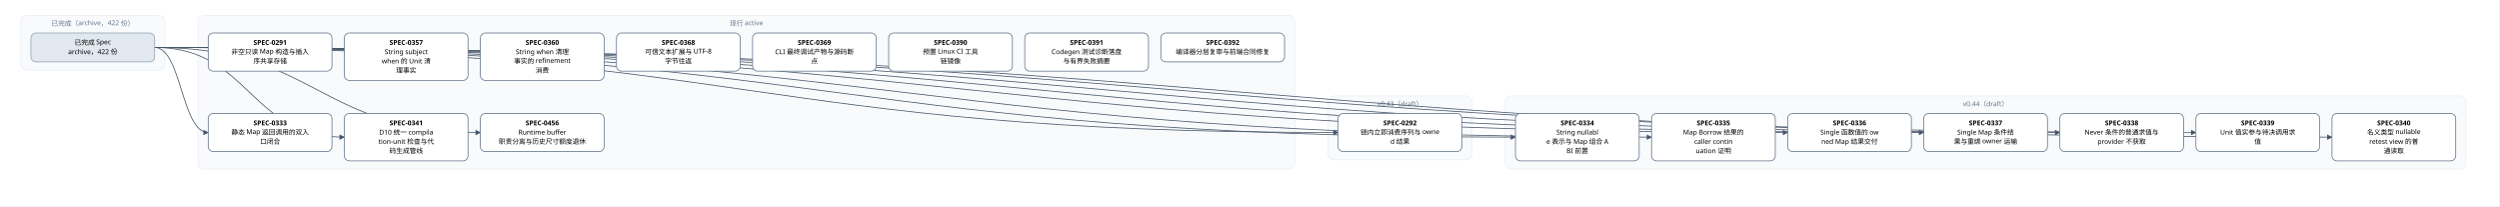
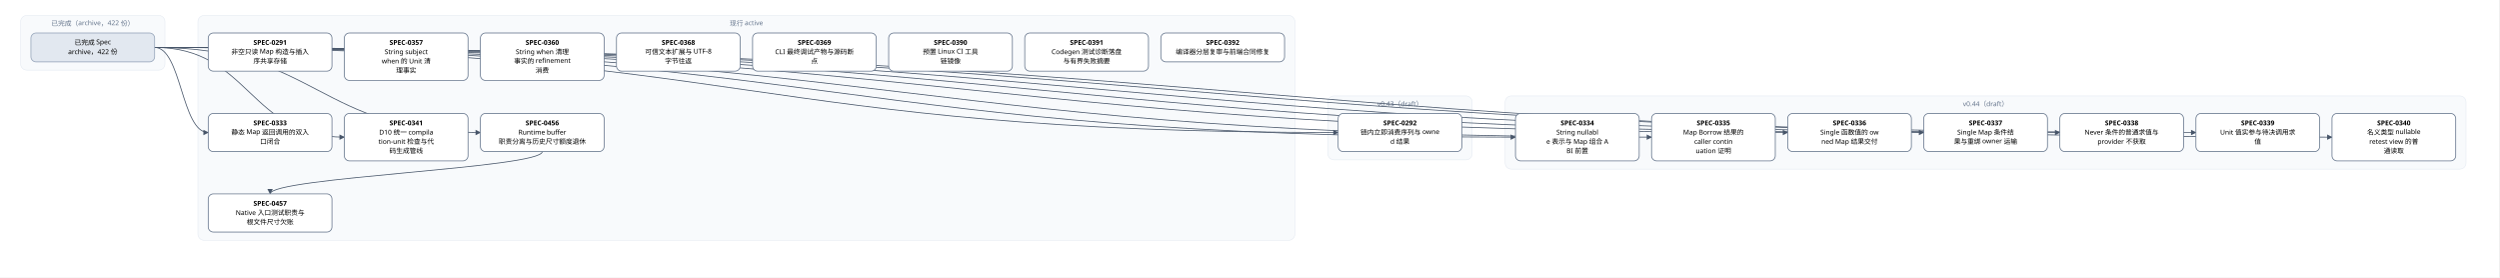
- <svg xmlns="http://www.w3.org/2000/svg" width="4848" height="400" viewBox="0 0 4848 400" font-family="PingFang SC, Microsoft YaHei, sans-serif">
+ <svg xmlns="http://www.w3.org/2000/svg" width="4848" height="538" viewBox="0 0 4848 538" font-family="PingFang SC, Microsoft YaHei, sans-serif">
  <defs>
    <marker id="arrow" viewBox="0 0 10 10" refX="9" refY="5" markerWidth="7" markerHeight="7" orient="auto-start-reverse">
      <path d="M0,0 L10,5 L0,10 z" fill="#475569" />
    </marker>
  </defs>
-   <rect width="4848" height="400" fill="#ffffff" />
+   <rect width="4848" height="538" fill="#ffffff" />
  <rect x="40" y="30" width="280" height="106" rx="12" fill="#f8fafc" stroke="#e2e8f0" />
  <text x="180" y="50" text-anchor="middle" font-size="13" fill="#64748b">已完成（archive，422 份）</text>
-   <rect x="384" y="30" width="2128" height="298" rx="12" fill="#f8fafc" stroke="#e2e8f0" />
+   <rect x="384" y="30" width="2128" height="436" rx="12" fill="#f8fafc" stroke="#e2e8f0" />
  <text x="1448" y="50" text-anchor="middle" font-size="13" fill="#64748b">现行 active</text>
  <rect x="2576" y="186" width="280" height="124" rx="12" fill="#f8fafc" stroke="#e2e8f0" />
  <text x="2716" y="206" text-anchor="middle" font-size="13" fill="#64748b">v0.43（draft）</text>
  <rect x="2920" y="186" width="1864" height="142" rx="12" fill="#f8fafc" stroke="#e2e8f0" />
  <text x="3852" y="206" text-anchor="middle" font-size="13" fill="#64748b">v0.44（draft）</text>
+   <path d="M 1052 294 C 1052 326, 524 344, 524 376" fill="none" stroke="#475569" stroke-width="1.5" marker-end="url(#arrow)" />
  <path d="M 300 92 C 1448 92, 1448 257, 2596 257" fill="none" stroke="#475569" stroke-width="1.5" marker-end="url(#arrow)" />
  <path d="M 300 92 C 352 92, 352 257, 404 257" fill="none" stroke="#475569" stroke-width="1.5" marker-end="url(#arrow)" />
  <path d="M 300 92 C 1620 92, 1620 266, 2940 266" fill="none" stroke="#475569" stroke-width="1.5" marker-end="url(#arrow)" />
  <path d="M 300 92 C 1752 92, 1752 266, 3204 266" fill="none" stroke="#475569" stroke-width="1.5" marker-end="url(#arrow)" />
  <path d="M 300 92 C 1884 92, 1884 257, 3468 257" fill="none" stroke="#475569" stroke-width="1.5" marker-end="url(#arrow)" />
  <path d="M 300 92 C 2016 92, 2016 257, 3732 257" fill="none" stroke="#475569" stroke-width="1.5" marker-end="url(#arrow)" />
  <path d="M 300 92 C 2148 92, 2148 257, 3996 257" fill="none" stroke="#475569" stroke-width="1.5" marker-end="url(#arrow)" />
  <path d="M 300 92 C 2280 92, 2280 257, 4260 257" fill="none" stroke="#475569" stroke-width="1.5" marker-end="url(#arrow)" />
  <path d="M 300 92 C 2412 92, 2412 266, 4524 266" fill="none" stroke="#475569" stroke-width="1.5" marker-end="url(#arrow)" />
  <path d="M 300 92 C 484 92, 484 266, 668 266" fill="none" stroke="#475569" stroke-width="1.5" marker-end="url(#arrow)" />
  <path d="M 300 92 C 616 92, 616 257, 932 257" fill="none" stroke="#475569" stroke-width="1.5" marker-end="url(#arrow)" />
  <rect x="404" y="64" width="240" height="74" rx="10" fill="#ffffff" stroke="#64748b" stroke-width="1.5" />
  <text x="524" y="87" text-anchor="middle" font-size="13" font-weight="600">SPEC-0291</text>
  <text x="524" y="105" text-anchor="middle" font-size="13">非空只读 Map 构造与插入</text>
  <text x="524" y="123" text-anchor="middle" font-size="13">序共享存储</text>
  <rect x="2596" y="220" width="240" height="74" rx="10" fill="#ffffff" stroke="#64748b" stroke-width="1.5" />
  <text x="2716" y="243" text-anchor="middle" font-size="13" font-weight="600">SPEC-0292</text>
  <text x="2716" y="261" text-anchor="middle" font-size="13">链内立即消费序列与 owne</text>
  <text x="2716" y="279" text-anchor="middle" font-size="13">d 结果</text>
  <rect x="404" y="220" width="240" height="74" rx="10" fill="#ffffff" stroke="#64748b" stroke-width="1.5" />
  <text x="524" y="243" text-anchor="middle" font-size="13" font-weight="600">SPEC-0333</text>
  <text x="524" y="261" text-anchor="middle" font-size="13">静态 Map 返回调用的双入</text>
  <text x="524" y="279" text-anchor="middle" font-size="13">口闭合</text>
  <rect x="2940" y="220" width="240" height="92" rx="10" fill="#ffffff" stroke="#64748b" stroke-width="1.5" />
  <text x="3060" y="243" text-anchor="middle" font-size="13" font-weight="600">SPEC-0334</text>
  <text x="3060" y="261" text-anchor="middle" font-size="13">String nullabl</text>
  <text x="3060" y="279" text-anchor="middle" font-size="13">e 表示与 Map 组合 A</text>
  <text x="3060" y="297" text-anchor="middle" font-size="13">BI 前置</text>
  <rect x="3204" y="220" width="240" height="92" rx="10" fill="#ffffff" stroke="#64748b" stroke-width="1.5" />
  <text x="3324" y="243" text-anchor="middle" font-size="13" font-weight="600">SPEC-0335</text>
  <text x="3324" y="261" text-anchor="middle" font-size="13">Map Borrow 结果的</text>
  <text x="3324" y="279" text-anchor="middle" font-size="13"> caller contin</text>
  <text x="3324" y="297" text-anchor="middle" font-size="13">uation 证明</text>
  <rect x="3468" y="220" width="240" height="74" rx="10" fill="#ffffff" stroke="#64748b" stroke-width="1.5" />
  <text x="3588" y="243" text-anchor="middle" font-size="13" font-weight="600">SPEC-0336</text>
  <text x="3588" y="261" text-anchor="middle" font-size="13">Single 函数值的 ow</text>
  <text x="3588" y="279" text-anchor="middle" font-size="13">ned Map 结果交付</text>
  <rect x="3732" y="220" width="240" height="74" rx="10" fill="#ffffff" stroke="#64748b" stroke-width="1.5" />
  <text x="3852" y="243" text-anchor="middle" font-size="13" font-weight="600">SPEC-0337</text>
  <text x="3852" y="261" text-anchor="middle" font-size="13">Single Map 条件结</text>
  <text x="3852" y="279" text-anchor="middle" font-size="13">果与重绑 owner 运输</text>
  <rect x="3996" y="220" width="240" height="74" rx="10" fill="#ffffff" stroke="#64748b" stroke-width="1.5" />
  <text x="4116" y="243" text-anchor="middle" font-size="13" font-weight="600">SPEC-0338</text>
  <text x="4116" y="261" text-anchor="middle" font-size="13">Never 条件的普通求值与</text>
  <text x="4116" y="279" text-anchor="middle" font-size="13"> provider 不获取</text>
  <rect x="4260" y="220" width="240" height="74" rx="10" fill="#ffffff" stroke="#64748b" stroke-width="1.5" />
  <text x="4380" y="243" text-anchor="middle" font-size="13" font-weight="600">SPEC-0339</text>
  <text x="4380" y="261" text-anchor="middle" font-size="13">Unit 值实参与待决调用求</text>
  <text x="4380" y="279" text-anchor="middle" font-size="13">值</text>
  <rect x="4524" y="220" width="240" height="92" rx="10" fill="#ffffff" stroke="#64748b" stroke-width="1.5" />
  <text x="4644" y="243" text-anchor="middle" font-size="13" font-weight="600">SPEC-0340</text>
  <text x="4644" y="261" text-anchor="middle" font-size="13">名义类型 nullable </text>
  <text x="4644" y="279" text-anchor="middle" font-size="13">retest view 的普</text>
  <text x="4644" y="297" text-anchor="middle" font-size="13">通读取</text>
  <rect x="668" y="220" width="240" height="92" rx="10" fill="#ffffff" stroke="#64748b" stroke-width="1.5" />
  <text x="788" y="243" text-anchor="middle" font-size="13" font-weight="600">SPEC-0341</text>
  <text x="788" y="261" text-anchor="middle" font-size="13">D10 统一 compila</text>
  <text x="788" y="279" text-anchor="middle" font-size="13">tion-unit 检查与代</text>
  <text x="788" y="297" text-anchor="middle" font-size="13">码生成管线</text>
  <rect x="668" y="64" width="240" height="92" rx="10" fill="#ffffff" stroke="#64748b" stroke-width="1.5" />
  <text x="788" y="87" text-anchor="middle" font-size="13" font-weight="600">SPEC-0357</text>
  <text x="788" y="105" text-anchor="middle" font-size="13">String subject</text>
  <text x="788" y="123" text-anchor="middle" font-size="13"> when 的 Unit 清</text>
  <text x="788" y="141" text-anchor="middle" font-size="13">理事实</text>
  <rect x="932" y="64" width="240" height="92" rx="10" fill="#ffffff" stroke="#64748b" stroke-width="1.5" />
  <text x="1052" y="87" text-anchor="middle" font-size="13" font-weight="600">SPEC-0360</text>
  <text x="1052" y="105" text-anchor="middle" font-size="13">String when 清理</text>
  <text x="1052" y="123" text-anchor="middle" font-size="13">事实的 refinement</text>
  <text x="1052" y="141" text-anchor="middle" font-size="13"> 消费</text>
  <rect x="1196" y="64" width="240" height="74" rx="10" fill="#ffffff" stroke="#64748b" stroke-width="1.5" />
  <text x="1316" y="87" text-anchor="middle" font-size="13" font-weight="600">SPEC-0368</text>
  <text x="1316" y="105" text-anchor="middle" font-size="13">可信文本扩展与 UTF-8 </text>
  <text x="1316" y="123" text-anchor="middle" font-size="13">字节往返</text>
  <rect x="1460" y="64" width="240" height="74" rx="10" fill="#ffffff" stroke="#64748b" stroke-width="1.5" />
  <text x="1580" y="87" text-anchor="middle" font-size="13" font-weight="600">SPEC-0369</text>
  <text x="1580" y="105" text-anchor="middle" font-size="13">CLI 最终调试产物与源码断</text>
  <text x="1580" y="123" text-anchor="middle" font-size="13">点</text>
  <rect x="1724" y="64" width="240" height="74" rx="10" fill="#ffffff" stroke="#64748b" stroke-width="1.5" />
  <text x="1844" y="87" text-anchor="middle" font-size="13" font-weight="600">SPEC-0390</text>
  <text x="1844" y="105" text-anchor="middle" font-size="13">预置 Linux CI 工具</text>
  <text x="1844" y="123" text-anchor="middle" font-size="13">链镜像</text>
  <rect x="1988" y="64" width="240" height="74" rx="10" fill="#ffffff" stroke="#64748b" stroke-width="1.5" />
  <text x="2108" y="87" text-anchor="middle" font-size="13" font-weight="600">SPEC-0391</text>
  <text x="2108" y="105" text-anchor="middle" font-size="13">Codegen 测试诊断落盘</text>
  <text x="2108" y="123" text-anchor="middle" font-size="13">与有界失败摘要</text>
  <rect x="2252" y="64" width="240" height="56" rx="10" fill="#ffffff" stroke="#64748b" stroke-width="1.5" />
  <text x="2372" y="87" text-anchor="middle" font-size="13" font-weight="600">SPEC-0392</text>
  <text x="2372" y="105" text-anchor="middle" font-size="13">编译器分层复审与前端合同修复</text>
  <rect x="932" y="220" width="240" height="74" rx="10" fill="#ffffff" stroke="#64748b" stroke-width="1.5" />
  <text x="1052" y="243" text-anchor="middle" font-size="13" font-weight="600">SPEC-0456</text>
  <text x="1052" y="261" text-anchor="middle" font-size="13">Runtime buffer</text>
  <text x="1052" y="279" text-anchor="middle" font-size="13"> 职责分离与历史尺寸额度退休</text>
+   <rect x="404" y="376" width="240" height="74" rx="10" fill="#ffffff" stroke="#64748b" stroke-width="1.5" />
+   <text x="524" y="399" text-anchor="middle" font-size="13" font-weight="600">SPEC-0457</text>
+   <text x="524" y="417" text-anchor="middle" font-size="13">Native 入口测试职责与</text>
+   <text x="524" y="435" text-anchor="middle" font-size="13">根文件尺寸欠账</text>
  <rect x="60" y="64" width="240" height="56" rx="10" fill="#e2e8f0" stroke="#94a3b8" stroke-width="1.5" />
  <text x="180" y="87" text-anchor="middle" font-size="13">已完成 Spec</text>
  <text x="180" y="105" text-anchor="middle" font-size="13">archive，422 份</text>
</svg>
